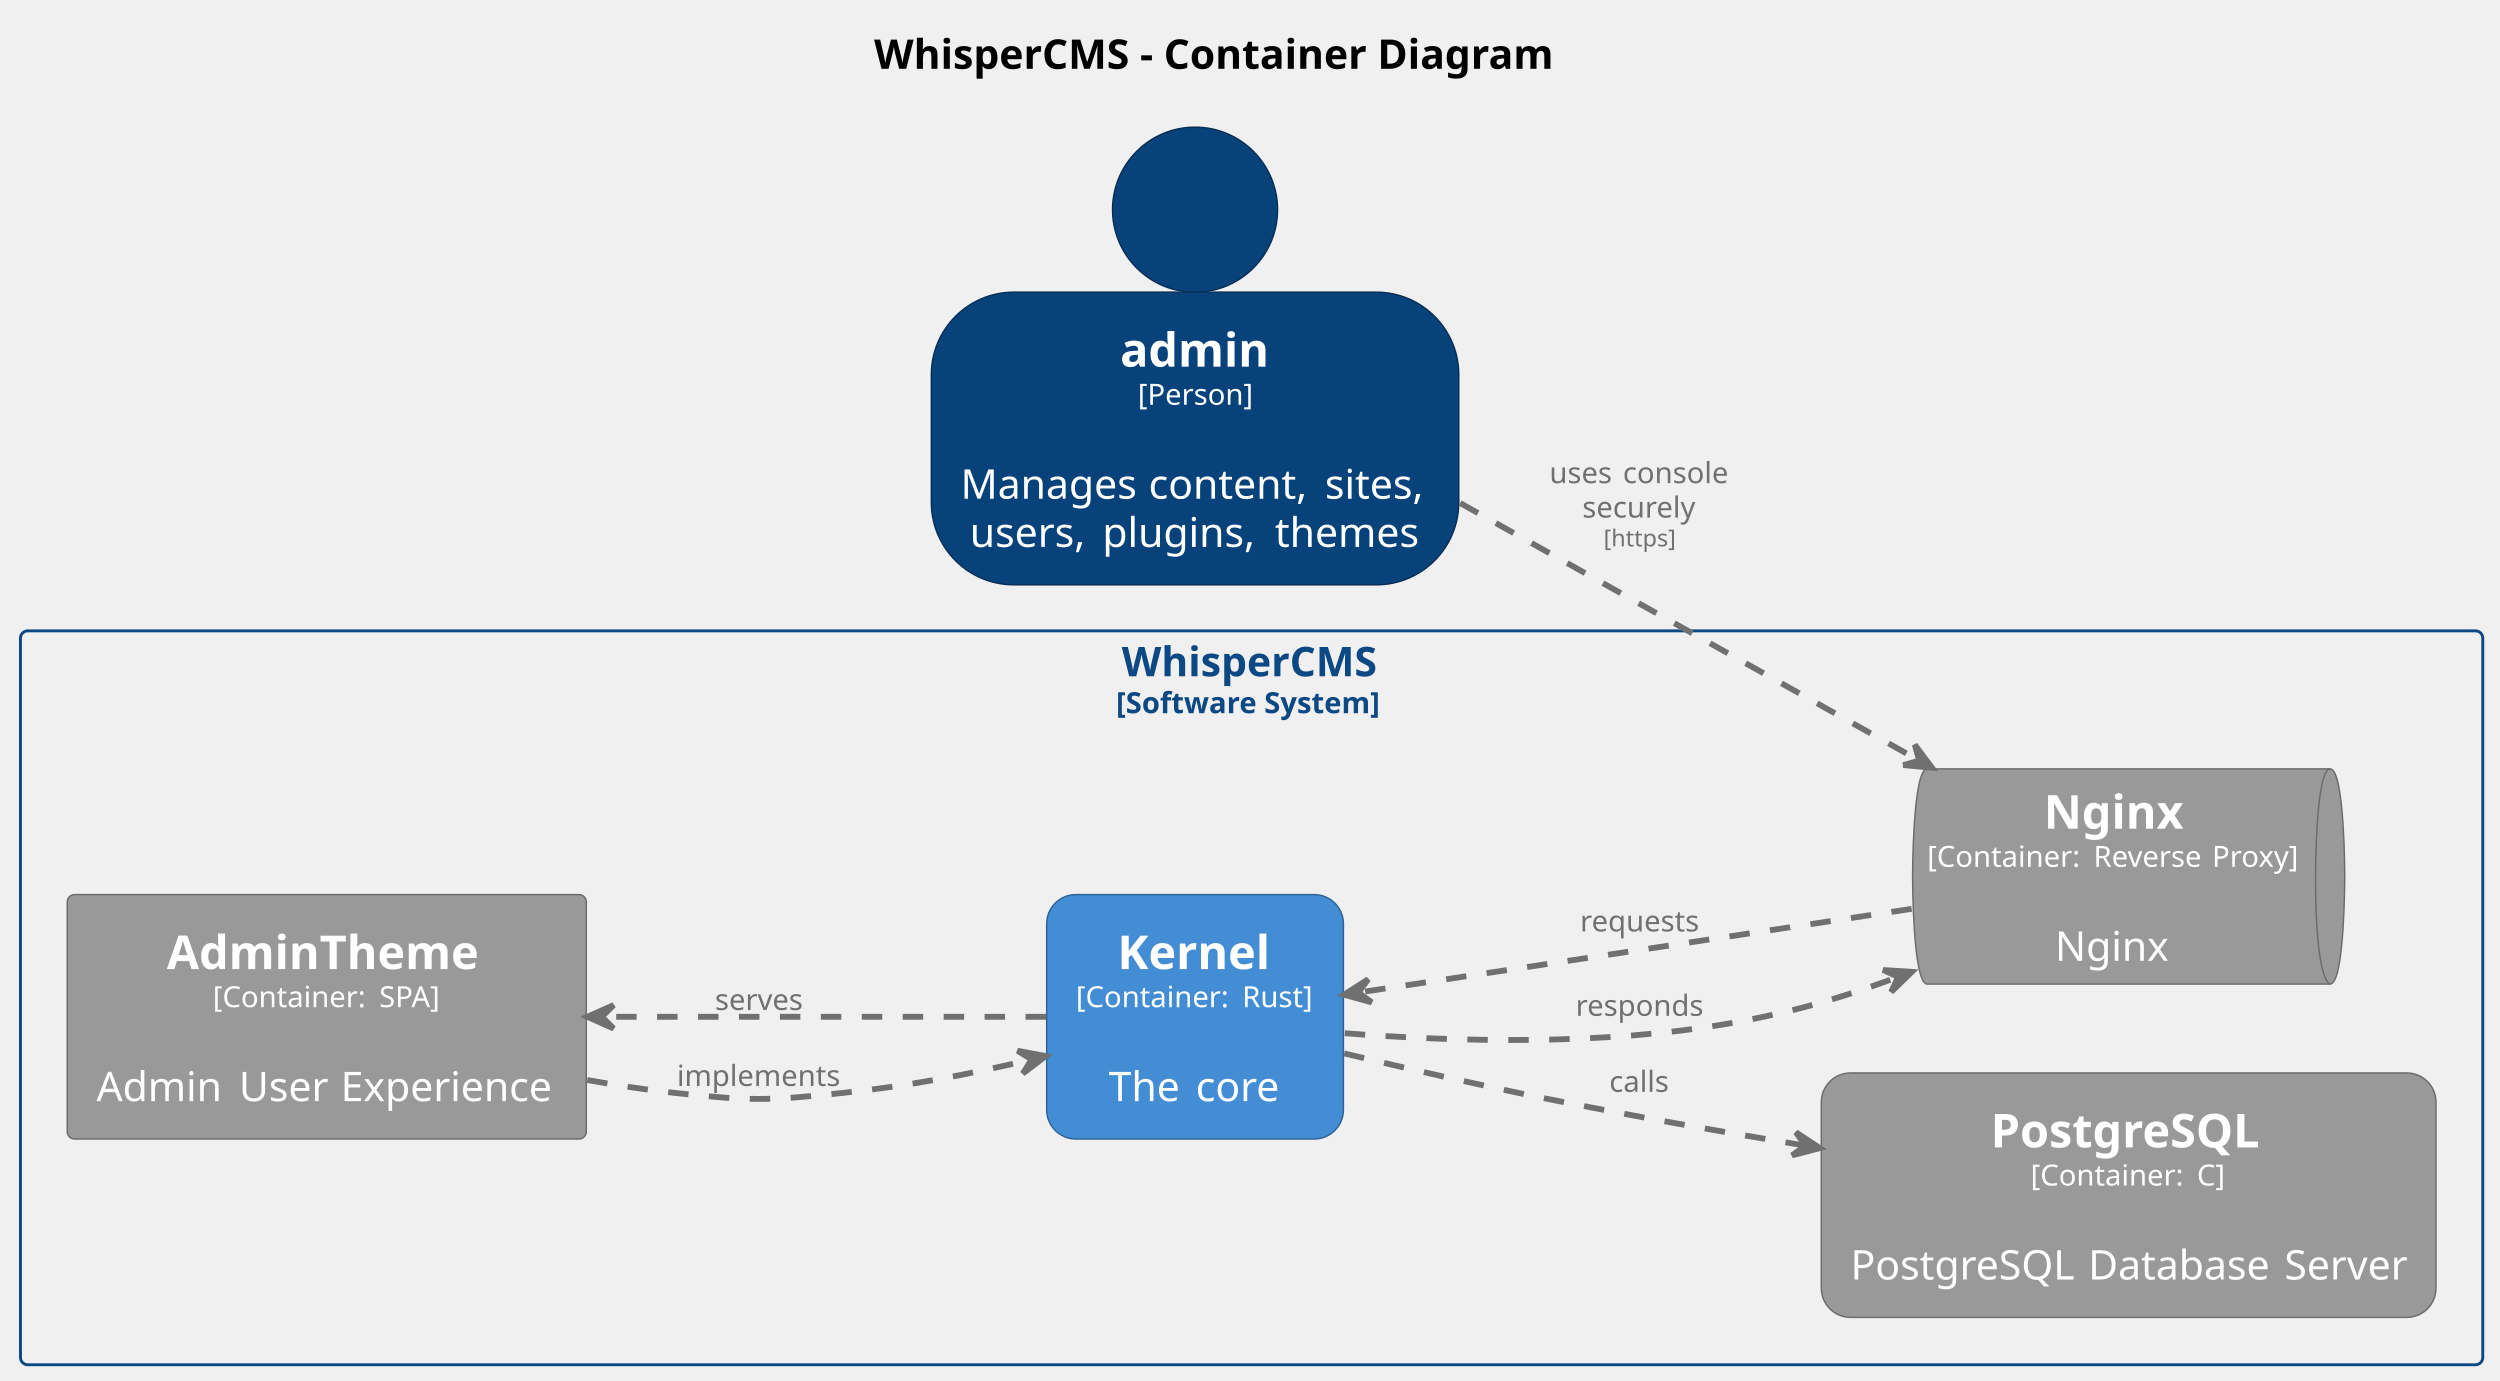
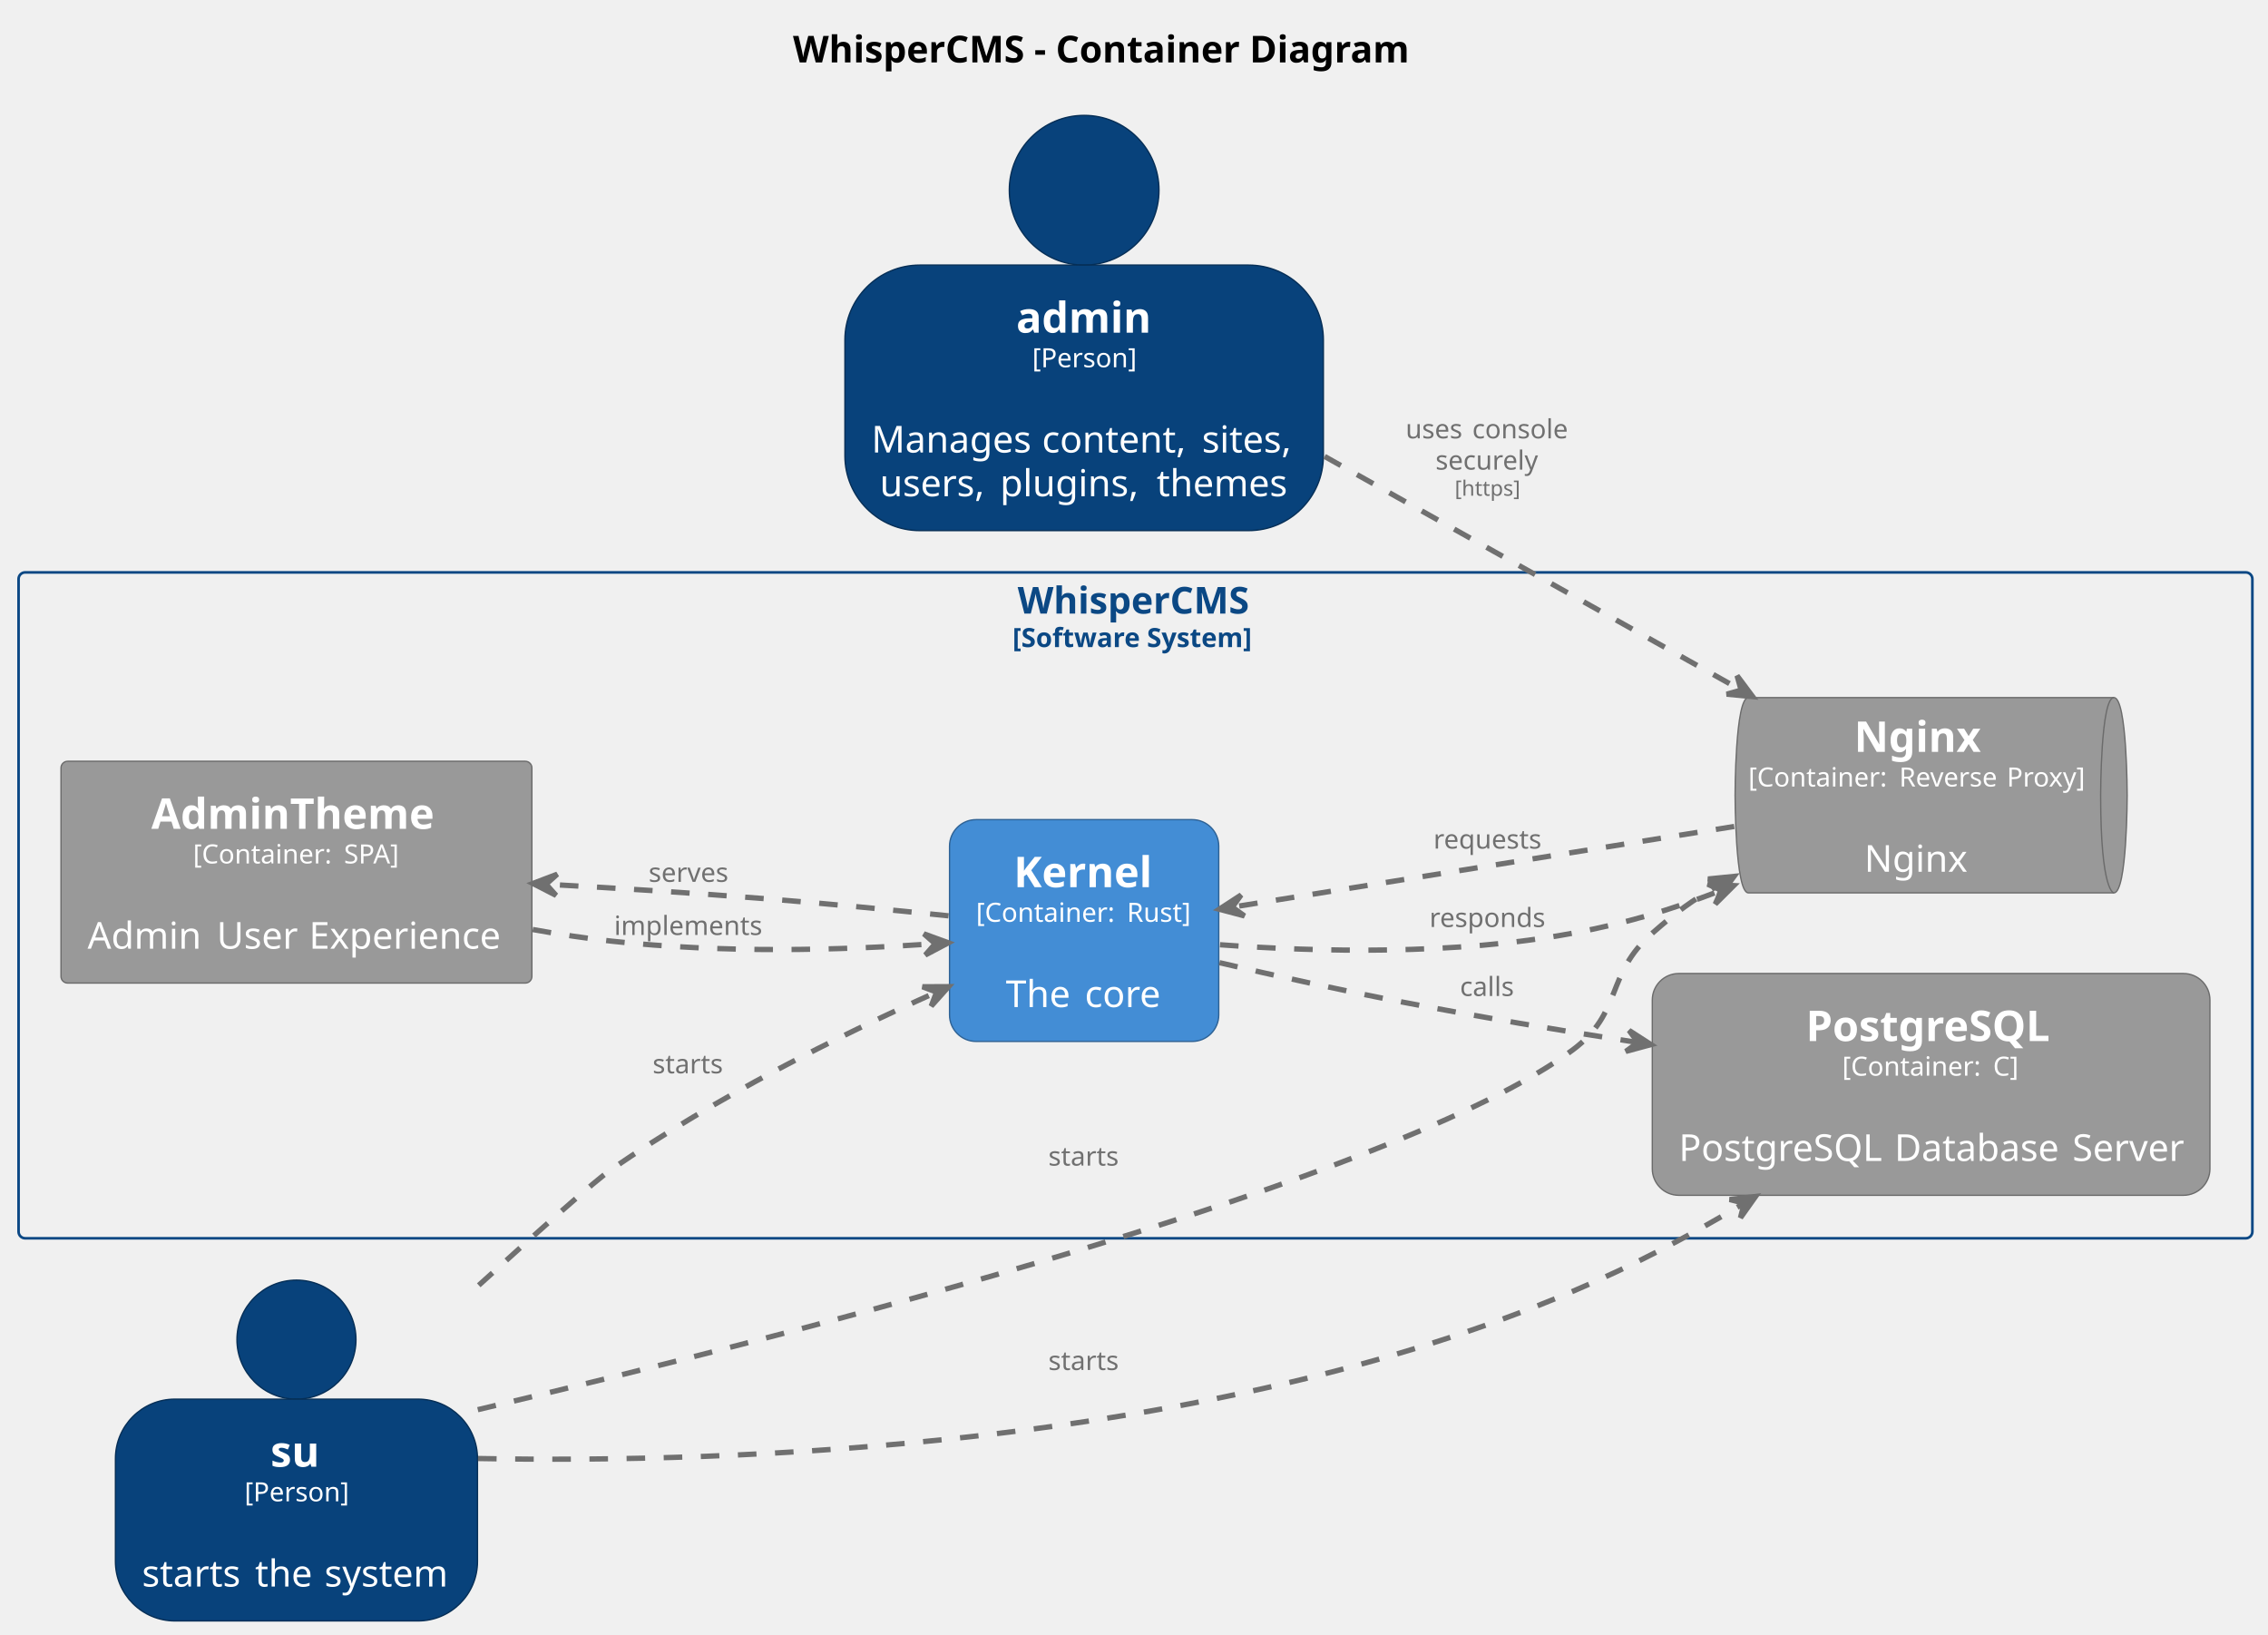
- <svg xmlns="http://www.w3.org/2000/svg" contentStyleType="text/css" data-diagram-type="DESCRIPTION" height="472px" preserveAspectRatio="none" style="width:855px;height:472px;background:#FFFFFF;" version="1.1" viewBox="0 0 855 472" width="855px" zoomAndPan="magnify">
+ <svg xmlns="http://www.w3.org/2000/svg" contentStyleType="text/css" data-diagram-type="DESCRIPTION" height="616px" preserveAspectRatio="none" style="width:855px;height:616px;background:#FFFFFF;" version="1.1" viewBox="0 0 855 616" width="855px" zoomAndPan="magnify">
  <defs />
  <g>
    <g class="title" data-source-line="2">
      <text fill="#000000" font-family="sans-serif" font-size="14" font-weight="bold" lengthAdjust="spacing" textLength="243.243" x="298.933" y="23.535">WhisperCMS - Container Diagram</text>
    </g>
-     <g class="cluster" data-entity="WhisperCMS.n.size.10..Software System...size." data-source-line="57" data-uid="ent0003" id="cluster_WhisperCMS.n.size.10..Software System...size.">
+     <g class="cluster" data-entity="WhisperCMS.n.size.10..Software System...size." data-source-line="64" data-uid="ent0004" id="cluster_WhisperCMS.n.size.10..Software System...size.">
      <rect fill="none" height="251" rx="2.5" ry="2.5" style="stroke:#0B4884;stroke-width:1;" width="842.11" x="7" y="215.748" />
      <text fill="#0B4884" font-family="sans-serif" font-size="14" font-weight="bold" lengthAdjust="spacing" textLength="88.84" x="383.635" y="231.283">WhisperCMS</text>
      <text fill="#0B4884" font-family="sans-serif" font-size="10" font-weight="bold" lengthAdjust="spacing" textLength="92.725" x="381.693" y="243.905">[Software System]</text>
    </g>
-     <g class="entity" data-entity="WhisperCMS.AdminTheme" data-source-line="58" data-uid="ent0004" id="entity_WhisperCMS.AdminTheme">
-       <rect fill="#999999" height="83.598" rx="2.5" ry="2.5" style="stroke:#6B6B6B;stroke-width:0.5;" width="177.52" x="23" y="305.948" />
-       <text fill="#FFFFFF" font-family="sans-serif" font-size="16" font-weight="bold" lengthAdjust="spacing" textLength="109.422" x="57.049" y="331.417">AdminTheme</text>
-       <text fill="#FFFFFF" font-family="sans-serif" font-size="10" lengthAdjust="spacing" textLength="53.706" x="72.793" y="344.46">[Container:</text>
-       <text fill="#FFFFFF" font-family="sans-serif" font-size="10" lengthAdjust="spacing" textLength="3.164" x="126.499" y="344.46"> </text>
-       <text fill="#FFFFFF" font-family="sans-serif" font-size="10" lengthAdjust="spacing" textLength="21.064" x="129.663" y="344.46">SPA]</text>
-       <text fill="#FFFFFF" font-family="sans-serif" font-size="14" lengthAdjust="spacing" textLength="4.43" x="109.545" y="360.104"> </text>
-       <text fill="#FFFFFF" font-family="sans-serif" font-size="14" lengthAdjust="spacing" textLength="44.276" x="33" y="376.593">Admin</text>
-       <text fill="#FFFFFF" font-family="sans-serif" font-size="14" lengthAdjust="spacing" textLength="4.43" x="77.276" y="376.593"> </text>
-       <text fill="#FFFFFF" font-family="sans-serif" font-size="14" lengthAdjust="spacing" textLength="30.365" x="81.706" y="376.593">User</text>
-       <text fill="#FFFFFF" font-family="sans-serif" font-size="14" lengthAdjust="spacing" textLength="4.43" x="112.071" y="376.593"> </text>
-       <text fill="#FFFFFF" font-family="sans-serif" font-size="14" lengthAdjust="spacing" textLength="74.019" x="116.501" y="376.593">Experience</text>
+     <g class="entity" data-entity="WhisperCMS.AdminTheme" data-source-line="65" data-uid="ent0005" id="entity_WhisperCMS.AdminTheme">
+       <rect fill="#999999" height="83.598" rx="2.5" ry="2.5" style="stroke:#6B6B6B;stroke-width:0.5;" width="177.52" x="23" y="286.948" />
+       <text fill="#FFFFFF" font-family="sans-serif" font-size="16" font-weight="bold" lengthAdjust="spacing" textLength="109.422" x="57.049" y="312.417">AdminTheme</text>
+       <text fill="#FFFFFF" font-family="sans-serif" font-size="10" lengthAdjust="spacing" textLength="53.706" x="72.793" y="325.46">[Container:</text>
+       <text fill="#FFFFFF" font-family="sans-serif" font-size="10" lengthAdjust="spacing" textLength="3.164" x="126.499" y="325.46"> </text>
+       <text fill="#FFFFFF" font-family="sans-serif" font-size="10" lengthAdjust="spacing" textLength="21.064" x="129.663" y="325.46">SPA]</text>
+       <text fill="#FFFFFF" font-family="sans-serif" font-size="14" lengthAdjust="spacing" textLength="4.43" x="109.545" y="341.104"> </text>
+       <text fill="#FFFFFF" font-family="sans-serif" font-size="14" lengthAdjust="spacing" textLength="44.276" x="33" y="357.593">Admin</text>
+       <text fill="#FFFFFF" font-family="sans-serif" font-size="14" lengthAdjust="spacing" textLength="4.43" x="77.276" y="357.593"> </text>
+       <text fill="#FFFFFF" font-family="sans-serif" font-size="14" lengthAdjust="spacing" textLength="30.365" x="81.706" y="357.593">User</text>
+       <text fill="#FFFFFF" font-family="sans-serif" font-size="14" lengthAdjust="spacing" textLength="4.43" x="112.071" y="357.593"> </text>
+       <text fill="#FFFFFF" font-family="sans-serif" font-size="14" lengthAdjust="spacing" textLength="74.019" x="116.501" y="357.593">Experience</text>
    </g>
-     <g class="entity" data-entity="WhisperCMS.Kernel" data-source-line="59" data-uid="ent0005" id="entity_WhisperCMS.Kernel">
-       <rect fill="#438DD5" height="83.598" rx="10" ry="10" style="stroke:#2E6295;stroke-width:0.5;" width="101.489" x="357.96" y="305.948" />
-       <text fill="#FFFFFF" font-family="sans-serif" font-size="16" font-weight="bold" lengthAdjust="spacing" textLength="53.094" x="382.158" y="331.417">Kernel</text>
-       <text fill="#FFFFFF" font-family="sans-serif" font-size="10" lengthAdjust="spacing" textLength="53.706" x="367.96" y="344.46">[Container:</text>
-       <text fill="#FFFFFF" font-family="sans-serif" font-size="10" lengthAdjust="spacing" textLength="3.164" x="421.666" y="344.46"> </text>
-       <text fill="#FFFFFF" font-family="sans-serif" font-size="10" lengthAdjust="spacing" textLength="24.619" x="424.83" y="344.46">Rust]</text>
-       <text fill="#FFFFFF" font-family="sans-serif" font-size="14" lengthAdjust="spacing" textLength="4.43" x="406.49" y="360.104"> </text>
-       <text fill="#FFFFFF" font-family="sans-serif" font-size="14" lengthAdjust="spacing" textLength="25.341" x="379.17" y="376.593">The</text>
-       <text fill="#FFFFFF" font-family="sans-serif" font-size="14" lengthAdjust="spacing" textLength="4.43" x="404.511" y="376.593"> </text>
-       <text fill="#FFFFFF" font-family="sans-serif" font-size="14" lengthAdjust="spacing" textLength="29.299" x="408.94" y="376.593">core</text>
+     <g class="entity" data-entity="WhisperCMS.Kernel" data-source-line="66" data-uid="ent0006" id="entity_WhisperCMS.Kernel">
+       <rect fill="#438DD5" height="83.598" rx="10" ry="10" style="stroke:#2E6295;stroke-width:0.5;" width="101.489" x="357.96" y="308.948" />
+       <text fill="#FFFFFF" font-family="sans-serif" font-size="16" font-weight="bold" lengthAdjust="spacing" textLength="53.094" x="382.158" y="334.417">Kernel</text>
+       <text fill="#FFFFFF" font-family="sans-serif" font-size="10" lengthAdjust="spacing" textLength="53.706" x="367.96" y="347.46">[Container:</text>
+       <text fill="#FFFFFF" font-family="sans-serif" font-size="10" lengthAdjust="spacing" textLength="3.164" x="421.666" y="347.46"> </text>
+       <text fill="#FFFFFF" font-family="sans-serif" font-size="10" lengthAdjust="spacing" textLength="24.619" x="424.83" y="347.46">Rust]</text>
+       <text fill="#FFFFFF" font-family="sans-serif" font-size="14" lengthAdjust="spacing" textLength="4.43" x="406.49" y="363.104"> </text>
+       <text fill="#FFFFFF" font-family="sans-serif" font-size="14" lengthAdjust="spacing" textLength="25.341" x="379.17" y="379.593">The</text>
+       <text fill="#FFFFFF" font-family="sans-serif" font-size="14" lengthAdjust="spacing" textLength="4.43" x="404.511" y="379.593"> </text>
+       <text fill="#FFFFFF" font-family="sans-serif" font-size="14" lengthAdjust="spacing" textLength="29.299" x="408.94" y="379.593">core</text>
    </g>
-     <g class="entity" data-entity="WhisperCMS.Nginx" data-source-line="60" data-uid="ent0006" id="entity_WhisperCMS.Nginx">
+     <g class="entity" data-entity="WhisperCMS.Nginx" data-source-line="67" data-uid="ent0007" id="entity_WhisperCMS.Nginx">
      <path d="M659.1,262.948 L796.908,262.948 C801.908,262.948 801.908,299.747 801.908,299.747 C801.908,299.747 801.908,336.546 796.908,336.546 L659.1,336.546 C654.1,336.546 654.1,299.747 654.1,299.747 C654.1,299.747 654.1,262.948 659.1,262.948" fill="#999999" style="stroke:#6B6B6B;stroke-width:0.5;" />
      <path d="M796.908,262.948 C791.908,262.948 791.908,299.747 791.908,299.747 C791.908,336.546 796.908,336.546 796.908,336.546" fill="none" style="stroke:#6B6B6B;stroke-width:0.5;" />
      <text fill="#FFFFFF" font-family="sans-serif" font-size="16" font-weight="bold" lengthAdjust="spacing" textLength="48.016" x="698.996" y="283.417">Nginx</text>
      <text fill="#FFFFFF" font-family="sans-serif" font-size="10" lengthAdjust="spacing" textLength="53.706" x="659.1" y="296.46">[Container:</text>
      <text fill="#FFFFFF" font-family="sans-serif" font-size="10" lengthAdjust="spacing" textLength="3.164" x="712.806" y="296.46"> </text>
      <text fill="#FFFFFF" font-family="sans-serif" font-size="10" lengthAdjust="spacing" textLength="37.402" x="715.97" y="296.46">Reverse</text>
      <text fill="#FFFFFF" font-family="sans-serif" font-size="10" lengthAdjust="spacing" textLength="3.164" x="753.372" y="296.46"> </text>
      <text fill="#FFFFFF" font-family="sans-serif" font-size="10" lengthAdjust="spacing" textLength="30.371" x="756.537" y="296.46">Proxy]</text>
      <text fill="#FFFFFF" font-family="sans-serif" font-size="14" lengthAdjust="spacing" textLength="4.43" x="720.789" y="312.104"> </text>
      <text fill="#FFFFFF" font-family="sans-serif" font-size="14" lengthAdjust="spacing" textLength="40.394" x="702.807" y="328.593">Nginx</text>
    </g>
-     <g class="entity" data-entity="WhisperCMS.PostgreSQL" data-source-line="61" data-uid="ent0007" id="entity_WhisperCMS.PostgreSQL">
+     <g class="entity" data-entity="WhisperCMS.PostgreSQL" data-source-line="68" data-uid="ent0008" id="entity_WhisperCMS.PostgreSQL">
      <rect fill="#999999" height="83.598" rx="10" ry="10" style="stroke:#6B6B6B;stroke-width:0.5;" width="210.217" x="622.89" y="366.948" />
      <text fill="#FFFFFF" font-family="sans-serif" font-size="16" font-weight="bold" lengthAdjust="spacing" textLength="94.391" x="680.803" y="392.417">PostgreSQL</text>
      <text fill="#FFFFFF" font-family="sans-serif" font-size="10" lengthAdjust="spacing" textLength="53.706" x="694.478" y="405.46">[Container:</text>
      <text fill="#FFFFFF" font-family="sans-serif" font-size="10" lengthAdjust="spacing" textLength="3.164" x="748.184" y="405.46"> </text>
      <text fill="#FFFFFF" font-family="sans-serif" font-size="10" lengthAdjust="spacing" textLength="10.171" x="751.348" y="405.46">C]</text>
      <text fill="#FFFFFF" font-family="sans-serif" font-size="14" lengthAdjust="spacing" textLength="4.43" x="725.784" y="421.104"> </text>
      <text fill="#FFFFFF" font-family="sans-serif" font-size="14" lengthAdjust="spacing" textLength="76.85" x="632.89" y="437.593">PostgreSQL</text>
      <text fill="#FFFFFF" font-family="sans-serif" font-size="14" lengthAdjust="spacing" textLength="4.43" x="709.74" y="437.593"> </text>
      <text fill="#FFFFFF" font-family="sans-serif" font-size="14" lengthAdjust="spacing" textLength="62.665" x="714.169" y="437.593">Database</text>
      <text fill="#FFFFFF" font-family="sans-serif" font-size="14" lengthAdjust="spacing" textLength="4.43" x="776.834" y="437.593"> </text>
      <text fill="#FFFFFF" font-family="sans-serif" font-size="14" lengthAdjust="spacing" textLength="41.843" x="781.264" y="437.593">Server</text>
    </g>
-     <g class="entity" data-entity="admin" data-source-line="55" data-uid="ent0002" id="entity_admin">
+     <g class="entity" data-entity="admin" data-source-line="61" data-uid="ent0002" id="entity_admin">
      <ellipse cx="408.705" cy="71.704" fill="#08427B" rx="28.216" ry="28.216" style="stroke:#052E56;stroke-width:0.5;" />
      <rect fill="#08427B" height="100.086" rx="28.216" ry="28.216" style="stroke:#052E56;stroke-width:0.5;" width="180.371" x="318.52" y="99.919" />
      <text fill="#FFFFFF" font-family="sans-serif" font-size="16" font-weight="bold" lengthAdjust="spacing" textLength="51.234" x="383.088" y="125.388">admin</text>
      <text fill="#FFFFFF" font-family="sans-serif" font-size="10" lengthAdjust="spacing" textLength="39.141" x="389.135" y="138.431">[Person]</text>
      <text fill="#FFFFFF" font-family="sans-serif" font-size="14" lengthAdjust="spacing" textLength="4.43" x="406.491" y="154.076"> </text>
      <text fill="#FFFFFF" font-family="sans-serif" font-size="14" lengthAdjust="spacing" textLength="59.876" x="328.52" y="170.564">Manages</text>
      <text fill="#FFFFFF" font-family="sans-serif" font-size="14" lengthAdjust="spacing" textLength="4.43" x="388.396" y="170.564"> </text>
      <text fill="#FFFFFF" font-family="sans-serif" font-size="14" lengthAdjust="spacing" textLength="55.85" x="392.826" y="170.564">content,</text>
      <text fill="#FFFFFF" font-family="sans-serif" font-size="14" lengthAdjust="spacing" textLength="4.43" x="448.675" y="170.564"> </text>
      <text fill="#FFFFFF" font-family="sans-serif" font-size="14" lengthAdjust="spacing" textLength="35.786" x="453.105" y="170.564">sites,</text>
      <text fill="#FFFFFF" font-family="sans-serif" font-size="14" lengthAdjust="spacing" textLength="40.92" x="331.661" y="187.052">users,</text>
      <text fill="#FFFFFF" font-family="sans-serif" font-size="14" lengthAdjust="spacing" textLength="4.43" x="372.581" y="187.052"> </text>
      <text fill="#FFFFFF" font-family="sans-serif" font-size="14" lengthAdjust="spacing" textLength="54.578" x="377.011" y="187.052">plugins,</text>
      <text fill="#FFFFFF" font-family="sans-serif" font-size="14" lengthAdjust="spacing" textLength="4.43" x="431.589" y="187.052"> </text>
      <text fill="#FFFFFF" font-family="sans-serif" font-size="14" lengthAdjust="spacing" textLength="49.731" x="436.019" y="187.052">themes</text>
    </g>
-     <g class="link" data-entity-1="WhisperCMS.AdminTheme" data-entity-2="WhisperCMS.Kernel" data-source-line="64" data-uid="lnk8" id="link_WhisperCMS.AdminTheme_WhisperCMS.Kernel">
-       <path d="M200.83,369.368 C210.79,371.158 220.84,372.688 230.52,373.748 C256.15,376.548 262.89,376.508 288.52,373.748 C311.47,371.278 330.651,367.571 351.811,362.561" fill="none" id="WhisperCMS.AdminTheme-to-WhisperCMS.Kernel" style="stroke:#707070;stroke-width:2;stroke-dasharray:7,7;" />
-       <polygon fill="#707070" points="357.65,361.178,347.971,359.36,352.784,362.33,349.814,367.144,357.65,361.178" style="stroke:#707070;stroke-width:2;" />
-       <text fill="#707070" font-family="sans-serif" font-size="10" lengthAdjust="spacing" textLength="56.934" x="231.52" y="371.416">implements</text>
+     <g class="entity" data-entity="su" data-source-line="62" data-uid="ent0003" id="entity_su">
+       <ellipse cx="111.762" cy="504.95" fill="#08427B" rx="22.431" ry="22.431" style="stroke:#052E56;stroke-width:0.5;" />
+       <rect fill="#08427B" height="83.598" rx="22.431" ry="22.431" style="stroke:#052E56;stroke-width:0.5;" width="136.484" x="43.52" y="527.381" />
+       <text fill="#FFFFFF" font-family="sans-serif" font-size="16" font-weight="bold" lengthAdjust="spacing" textLength="19.555" x="101.985" y="552.85">su</text>
+       <text fill="#FFFFFF" font-family="sans-serif" font-size="10" lengthAdjust="spacing" textLength="39.141" x="92.192" y="565.893">[Person]</text>
+       <text fill="#FFFFFF" font-family="sans-serif" font-size="14" lengthAdjust="spacing" textLength="4.43" x="109.547" y="581.538"> </text>
+       <text fill="#FFFFFF" font-family="sans-serif" font-size="14" lengthAdjust="spacing" textLength="38.206" x="53.52" y="598.026">starts</text>
+       <text fill="#FFFFFF" font-family="sans-serif" font-size="14" lengthAdjust="spacing" textLength="4.43" x="91.726" y="598.026"> </text>
+       <text fill="#FFFFFF" font-family="sans-serif" font-size="14" lengthAdjust="spacing" textLength="21.725" x="96.156" y="598.026">the</text>
+       <text fill="#FFFFFF" font-family="sans-serif" font-size="14" lengthAdjust="spacing" textLength="4.43" x="117.88" y="598.026"> </text>
+       <text fill="#FFFFFF" font-family="sans-serif" font-size="14" lengthAdjust="spacing" textLength="47.694" x="122.31" y="598.026">system</text>
    </g>
-     <g class="link" data-entity-1="WhisperCMS.Kernel" data-entity-2="WhisperCMS.AdminTheme" data-source-line="65" data-uid="lnk9" id="link_WhisperCMS.Kernel_WhisperCMS.AdminTheme">
-       <path d="M357.73,347.748 C314.87,347.748 258.12,347.748 206.85,347.748" fill="none" id="WhisperCMS.Kernel-to-WhisperCMS.AdminTheme" style="stroke:#707070;stroke-width:2;stroke-dasharray:7,7;" />
-       <polygon fill="#707070" points="200.85,347.748,209.85,351.748,205.85,347.748,209.85,343.748,200.85,347.748" style="stroke:#707070;stroke-width:2;" />
-       <text fill="#707070" font-family="sans-serif" font-size="10" lengthAdjust="spacing" textLength="30.605" x="244.52" y="345.416">serves</text>
+     <g class="link" data-entity-1="su" data-entity-2="WhisperCMS.Kernel" data-source-line="71" data-uid="lnk9" id="link_su_WhisperCMS.Kernel">
+       <path d="M180.48,484.468 C203.29,463.758 224.51,444.868 230.52,440.748 C270.92,413.028 315.538,390.83 352.148,374.36" fill="none" id="su-to-WhisperCMS.Kernel" style="stroke:#707070;stroke-width:2;stroke-dasharray:7,7;" />
+       <polygon fill="#707070" points="357.62,371.898,347.771,371.943,353.06,373.95,351.053,379.239,357.62,371.898" style="stroke:#707070;stroke-width:2;" />
+       <text fill="#707070" font-family="sans-serif" font-size="10" lengthAdjust="spacing" textLength="27.29" x="246.02" y="404.566">starts</text>
    </g>
-     <g class="link" data-entity-1="admin" data-entity-2="WhisperCMS.Nginx" data-source-line="66" data-uid="lnk10" id="link_admin_WhisperCMS.Nginx">
+     <g class="link" data-entity-1="WhisperCMS.AdminTheme" data-entity-2="WhisperCMS.Kernel" data-source-line="72" data-uid="lnk10" id="link_WhisperCMS.AdminTheme_WhisperCMS.Kernel">
+       <path d="M200.83,350.368 C210.79,352.158 220.84,353.688 230.52,354.748 C273.19,359.398 315.984,358.207 351.544,355.777" fill="none" id="WhisperCMS.AdminTheme-to-WhisperCMS.Kernel" style="stroke:#707070;stroke-width:2;stroke-dasharray:7,7;" />
+       <polygon fill="#707070" points="357.53,355.368,348.278,351.991,352.542,355.709,348.824,359.973,357.53,355.368" style="stroke:#707070;stroke-width:2;" />
+       <text fill="#707070" font-family="sans-serif" font-size="10" lengthAdjust="spacing" textLength="56.934" x="231.52" y="352.416">implements</text>
+     </g>
+     <g class="link" data-entity-1="WhisperCMS.Kernel" data-entity-2="WhisperCMS.AdminTheme" data-source-line="73" data-uid="lnk11" id="link_WhisperCMS.Kernel_WhisperCMS.AdminTheme">
+       <path d="M357.59,345.208 C336.31,342.988 311.22,340.538 288.52,338.748 C260.03,336.508 234.901,334.902 206.861,333.342" fill="none" id="WhisperCMS.Kernel-to-WhisperCMS.AdminTheme" style="stroke:#707070;stroke-width:2;stroke-dasharray:7,7;" />
+       <polygon fill="#707070" points="200.87,333.008,209.634,337.502,205.862,333.286,210.078,329.514,200.87,333.008" style="stroke:#707070;stroke-width:2;" />
+       <text fill="#707070" font-family="sans-serif" font-size="10" lengthAdjust="spacing" textLength="30.605" x="244.52" y="332.406">serves</text>
+     </g>
+     <g class="link" data-entity-1="su" data-entity-2="WhisperCMS.Nginx" data-source-line="74" data-uid="lnk12" id="link_su_WhisperCMS.Nginx">
+       <path d="M180.12,531.358 C295.88,503.968 526.5,445.028 592.89,395.748 C611.9,381.638 605.06,367.318 622.89,351.748 C632.1,343.708 637.557,339.539 648.487,333.31" fill="none" id="su-to-WhisperCMS.Nginx" style="stroke:#707070;stroke-width:2;stroke-dasharray:7,7;" />
+       <polygon fill="#707070" points="653.7,330.338,643.9,331.32,649.356,332.814,647.862,338.27,653.7,330.338" style="stroke:#707070;stroke-width:2;" />
+       <text fill="#707070" font-family="sans-serif" font-size="10" lengthAdjust="spacing" textLength="27.29" x="395.21" y="439.356">starts</text>
+     </g>
+     <g class="link" data-entity-1="admin" data-entity-2="WhisperCMS.Nginx" data-source-line="75" data-uid="lnk13" id="link_admin_WhisperCMS.Nginx">
      <path d="M499.36,172.038 C550.67,200.828 608.707,233.382 655.507,259.642" fill="none" id="admin-to-WhisperCMS.Nginx" style="stroke:#707070;stroke-width:2;stroke-dasharray:7,7;" />
      <polygon fill="#707070" points="660.74,262.578,654.848,254.686,656.38,260.132,650.934,261.663,660.74,262.578" style="stroke:#707070;stroke-width:2;" />
      <text fill="#707070" font-family="sans-serif" font-size="10" lengthAdjust="spacing" textLength="21.973" x="529.89" y="165.236">uses</text>
      <text fill="#707070" font-family="sans-serif" font-size="10" lengthAdjust="spacing" textLength="3.164" x="551.863" y="165.236"> </text>
      <text fill="#707070" font-family="sans-serif" font-size="10" lengthAdjust="spacing" textLength="37.173" x="555.027" y="165.236">console</text>
      <text fill="#707070" font-family="sans-serif" font-size="10" lengthAdjust="spacing" textLength="39.775" x="541.157" y="177.014">securely</text>
      <text fill="#707070" font-family="sans-serif" font-size="8" lengthAdjust="spacing" textLength="25.266" x="548.412" y="186.857">[https]</text>
    </g>
-     <g class="link" data-entity-1="WhisperCMS.Nginx" data-entity-2="WhisperCMS.Kernel" data-source-line="67" data-uid="lnk11" id="link_WhisperCMS.Nginx_WhisperCMS.Kernel">
-       <path d="M653.77,310.828 C594.23,319.838 517.742,331.4 465.562,339.3" fill="none" id="WhisperCMS.Nginx-to-WhisperCMS.Kernel" style="stroke:#707070;stroke-width:2;stroke-dasharray:7,7;" />
-       <polygon fill="#707070" points="459.63,340.198,469.127,342.806,464.574,339.45,467.93,334.896,459.63,340.198" style="stroke:#707070;stroke-width:2;" />
-       <text fill="#707070" font-family="sans-serif" font-size="10" lengthAdjust="spacing" textLength="41.67" x="540.39" y="318.546">requests</text>
+     <g class="link" data-entity-1="WhisperCMS.Nginx" data-entity-2="WhisperCMS.Kernel" data-source-line="76" data-uid="lnk14" id="link_WhisperCMS.Nginx_WhisperCMS.Kernel">
+       <path d="M653.77,311.518 C594.23,321.088 517.734,333.387 465.554,341.767" fill="none" id="WhisperCMS.Nginx-to-WhisperCMS.Kernel" style="stroke:#707070;stroke-width:2;stroke-dasharray:7,7;" />
+       <polygon fill="#707070" points="459.63,342.718,469.15,345.241,464.567,341.925,467.882,337.342,459.63,342.718" style="stroke:#707070;stroke-width:2;" />
+       <text fill="#707070" font-family="sans-serif" font-size="10" lengthAdjust="spacing" textLength="41.67" x="540.39" y="319.866">requests</text>
    </g>
-     <g class="link" data-entity-1="WhisperCMS.Kernel" data-entity-2="WhisperCMS.Nginx" data-source-line="68" data-uid="lnk12" id="link_WhisperCMS.Kernel_WhisperCMS.Nginx">
-       <path d="M459.89,353.358 C496.94,356.268 548.45,357.768 592.89,349.748 C613.19,346.088 628.791,341.625 648.221,334.455" fill="none" id="WhisperCMS.Kernel-to-WhisperCMS.Nginx" style="stroke:#707070;stroke-width:2;stroke-dasharray:7,7;" />
-       <polygon fill="#707070" points="653.85,332.378,644.022,331.741,649.159,334.109,646.791,339.247,653.85,332.378" style="stroke:#707070;stroke-width:2;" />
-       <text fill="#707070" font-family="sans-serif" font-size="10" lengthAdjust="spacing" textLength="44.795" x="538.89" y="347.416">responds</text>
+     <g class="link" data-entity-1="WhisperCMS.Kernel" data-entity-2="WhisperCMS.Nginx" data-source-line="77" data-uid="lnk15" id="link_WhisperCMS.Kernel_WhisperCMS.Nginx">
+       <path d="M459.92,356.108 C496.99,358.838 548.5,360.048 592.89,351.748 C613.14,347.958 628.667,343.353 647.997,335.953" fill="none" id="WhisperCMS.Kernel-to-WhisperCMS.Nginx" style="stroke:#707070;stroke-width:2;stroke-dasharray:7,7;" />
+       <polygon fill="#707070" points="653.6,333.808,643.765,333.29,648.931,335.596,646.625,340.762,653.6,333.808" style="stroke:#707070;stroke-width:2;" />
+       <text fill="#707070" font-family="sans-serif" font-size="10" lengthAdjust="spacing" textLength="44.795" x="538.89" y="349.416">responds</text>
    </g>
-     <g class="link" data-entity-1="WhisperCMS.Kernel" data-entity-2="WhisperCMS.PostgreSQL" data-source-line="69" data-uid="lnk13" id="link_WhisperCMS.Kernel_WhisperCMS.PostgreSQL">
-       <path d="M459.71,360.268 C480.97,365.388 506.07,371.168 528.89,375.748 C559.15,381.818 586.241,386.646 616.491,391.666" fill="none" id="WhisperCMS.Kernel-to-WhisperCMS.PostgreSQL" style="stroke:#707070;stroke-width:2;stroke-dasharray:7,7;" />
-       <polygon fill="#707070" points="622.41,392.648,614.186,387.229,617.477,391.83,612.877,395.121,622.41,392.648" style="stroke:#707070;stroke-width:2;" />
-       <text fill="#707070" font-family="sans-serif" font-size="10" lengthAdjust="spacing" textLength="21.523" x="550.39" y="373.416">calls</text>
+     <g class="link" data-entity-1="su" data-entity-2="WhisperCMS.PostgreSQL" data-source-line="78" data-uid="lnk16" id="link_su_WhisperCMS.PostgreSQL">
+       <path d="M180.21,549.758 C275.95,551.548 454.97,545.588 592.89,486.748 C616.18,476.808 635.288,466.717 656.668,454.047" fill="none" id="su-to-WhisperCMS.PostgreSQL" style="stroke:#707070;stroke-width:2;stroke-dasharray:7,7;" />
+       <polygon fill="#707070" points="661.83,450.988,652.048,452.135,657.529,453.537,656.127,459.018,661.83,450.988" style="stroke:#707070;stroke-width:2;" />
+       <text fill="#707070" font-family="sans-serif" font-size="10" lengthAdjust="spacing" textLength="27.29" x="395.21" y="516.406">starts</text>
+     </g>
+     <g class="link" data-entity-1="WhisperCMS.Kernel" data-entity-2="WhisperCMS.PostgreSQL" data-source-line="79" data-uid="lnk17" id="link_WhisperCMS.Kernel_WhisperCMS.PostgreSQL">
+       <path d="M459.71,362.868 C480.97,367.808 506.07,373.388 528.89,377.748 C559.15,383.538 586.241,388.105 616.481,392.815" fill="none" id="WhisperCMS.Kernel-to-WhisperCMS.PostgreSQL" style="stroke:#707070;stroke-width:2;stroke-dasharray:7,7;" />
+       <polygon fill="#707070" points="622.41,393.738,614.133,388.401,617.47,392.969,612.902,396.305,622.41,393.738" style="stroke:#707070;stroke-width:2;" />
+       <text fill="#707070" font-family="sans-serif" font-size="10" lengthAdjust="spacing" textLength="21.523" x="550.39" y="375.416">calls</text>
    </g>
  </g>
</svg>
